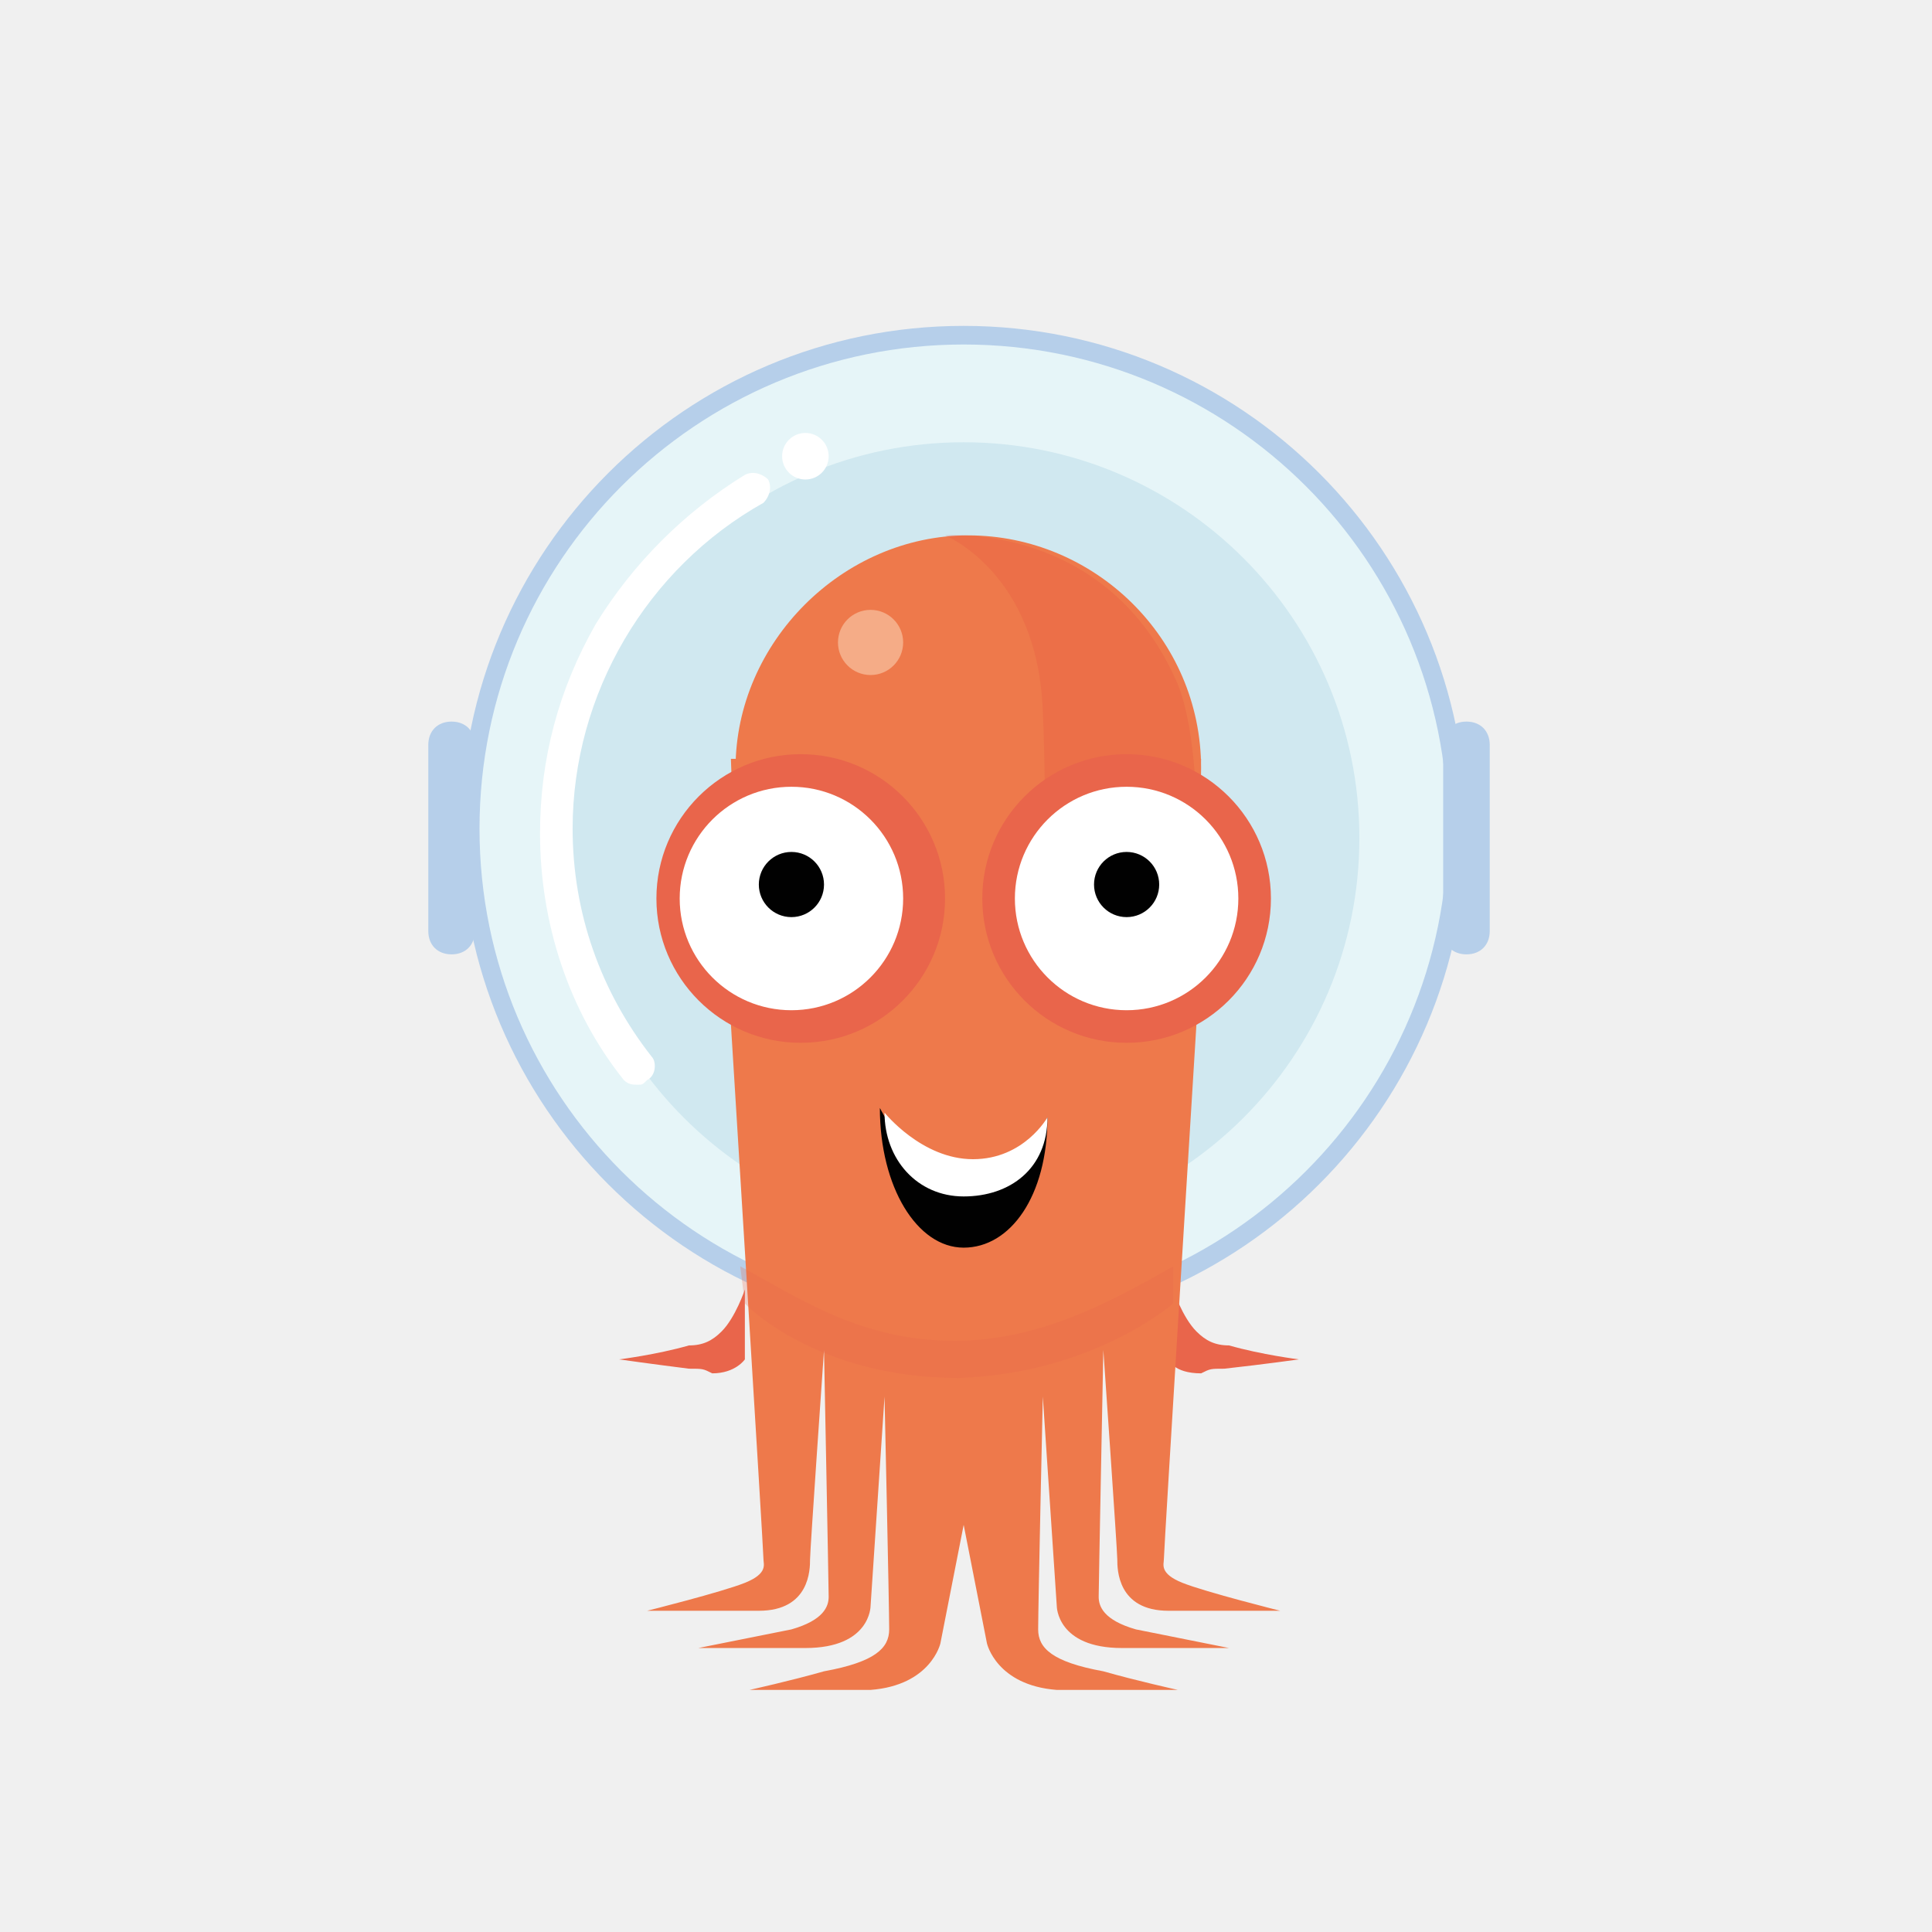
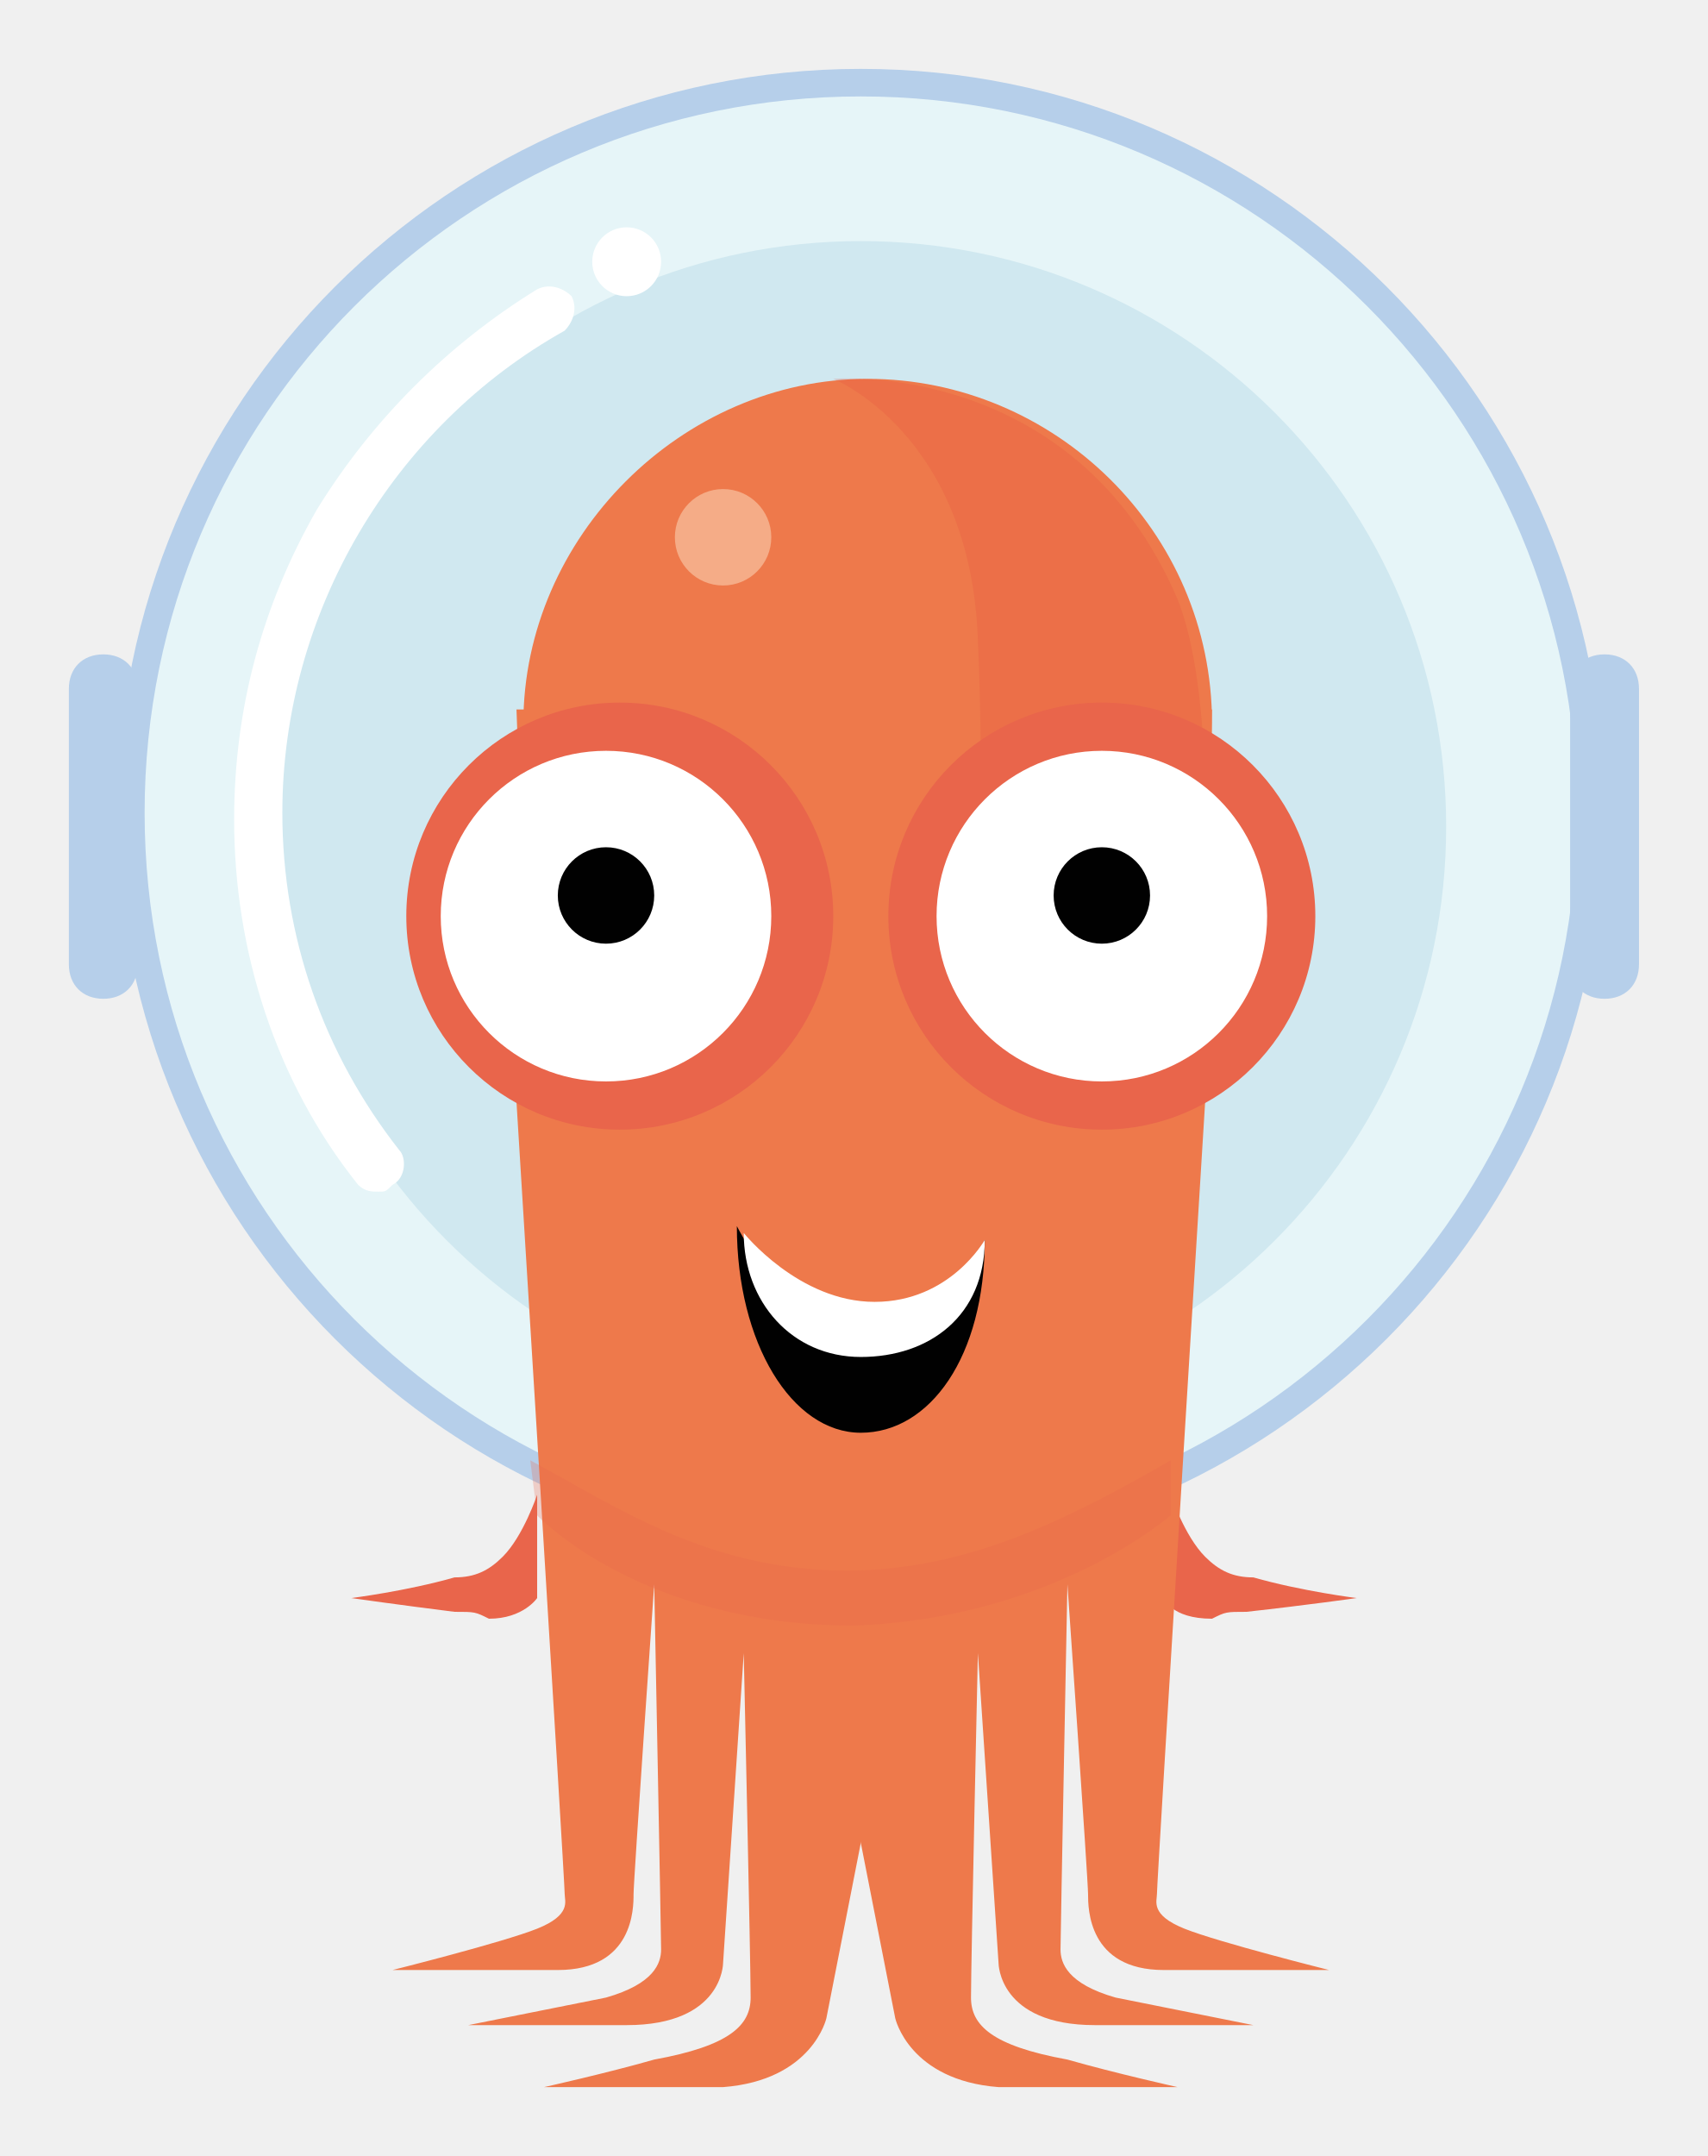
- <svg xmlns="http://www.w3.org/2000/svg" xmlns:xlink="http://www.w3.org/1999/xlink" version="1.1" id="Layer_1" x="0px" y="0px" viewBox="0 0 41.5 41.5" style="enable-background:new 0 0 41.5 41.5;" xml:space="preserve">
-   <style type="text/css">
+ <svg xmlns="http://www.w3.org/2000/svg" xmlns:xlink="http://www.w3.org/1999/xlink" version="1.1" id="Layer_1" x="0px" y="0px" viewBox="0 0 24.8 31.3" xml:space="preserve" width="24.8" height="31.3">
+   <defs id="defs192" />
+   <style type="text/css" id="style57">
	.st0{fill:#E9654B;}
	.st1{fill:#B6CFEA;}
	.st2{fill:#E6F5F8;}
	.st3{fill:#D0E8F0;}
	.st4{fill:#EE794B;}
	.st5{clip-path:url(#SVGID_2_);}
	.st6{opacity:0.22;}
	.st7{fill:#E34E3B;}
	.st8{opacity:0.5;}
	.st9{fill:#FBDFC3;}
	.st10{fill:#010101;}
	.st11{fill:#FFFFFF;}
	.st12{opacity:0.25;}
</style>
-   <g>
-     <g>
-       <g>
-         <path class="st0" d="M16,27.7c0,0-0.2,0.6-0.5,0.9c-0.2,0.2-0.4,0.3-0.7,0.3c-0.7,0.2-1.5,0.3-1.5,0.3s0.7,0.1,1.5,0.2     c0.3,0,0.3,0,0.5,0.1c0.5,0,0.7-0.3,0.7-0.3V27.7z" />
+   <g id="g187" transform="translate(-8.2,-5.999999)">
+     <g id="g67">
+       <g id="g61">
+         <path class="st0" d="m 16,27.7 c 0,0 -0.2,0.6 -0.5,0.9 -0.2,0.2 -0.4,0.3 -0.7,0.3 -0.7,0.2 -1.5,0.3 -1.5,0.3 0,0 0.7,0.1 1.5,0.2 0.3,0 0.3,0 0.5,0.1 0.5,0 0.7,-0.3 0.7,-0.3 z" id="path59" />
      </g>
-       <g>
-         <path class="st0" d="M25.2,27.7c0,0,0.2,0.6,0.5,0.9c0.2,0.2,0.4,0.3,0.7,0.3c0.7,0.2,1.5,0.3,1.5,0.3s-0.7,0.1-1.6,0.2     c-0.3,0-0.3,0-0.5,0.1c-0.6,0-0.7-0.3-0.7-0.3L25.2,27.7z" />
+       <g id="g65">
+         <path class="st0" d="m 25.2,27.7 c 0,0 0.2,0.6 0.5,0.9 0.2,0.2 0.4,0.3 0.7,0.3 0.7,0.2 1.5,0.3 1.5,0.3 0,0 -0.7,0.1 -1.6,0.2 -0.3,0 -0.3,0 -0.5,0.1 -0.6,0 -0.7,-0.3 -0.7,-0.3 z" id="path63" />
      </g>
    </g>
-     <g>
-       <g>
-         <circle class="st1" cx="20.7" cy="17.8" r="10.8" />
+     <g id="g185">
+       <g id="g71">
+         <circle class="st1" cx="20.7" cy="17.8" r="10.8" id="circle69" />
      </g>
-       <g>
-         <circle class="st2" cx="20.7" cy="17.8" r="10.4" />
+       <g id="g75">
+         <circle class="st2" cx="20.7" cy="17.8" r="10.4" id="circle73" />
      </g>
-       <g>
-         <circle class="st3" cx="20.7" cy="18" r="8.5" />
+       <g id="g79">
+         <circle class="st3" cx="20.7" cy="18" r="8.5" id="circle77" />
      </g>
      <g id="Body_1_">
-         <g>
-           <path class="st4" d="M15.7,22c0,0,0.7,11.3,0.7,11.5c0,0.1,0.1,0.3-0.4,0.5s-2.1,0.6-2.1,0.6s1.2,0,2.4,0c1.1,0,1.1-0.9,1.1-1.1      s0.3-4.5,0.3-4.5s0.1,5.1,0.1,5.3S17.7,34.8,17,35c-0.5,0.1-2,0.4-2,0.4s1.7,0,2.3,0c1.4,0,1.4-0.9,1.4-0.9L19,30      c0,0,0.1,4.5,0.1,5c0,0.4-0.3,0.7-1.4,0.9c-0.7,0.2-1.6,0.4-1.6,0.4s1.9,0,2.6,0c1.3-0.1,1.5-1,1.5-1l2.2-11.2L15.7,22z" />
+         <g id="g83">
+           <path class="st4" d="m 15.7,22 c 0,0 0.7,11.3 0.7,11.5 0,0.1 0.1,0.3 -0.4,0.5 -0.5,0.2 -2.1,0.6 -2.1,0.6 0,0 1.2,0 2.4,0 1.1,0 1.1,-0.9 1.1,-1.1 0,-0.2 0.3,-4.5 0.3,-4.5 0,0 0.1,5.1 0.1,5.3 0,0.2 -0.1,0.5 -0.8,0.7 -0.5,0.1 -2,0.4 -2,0.4 0,0 1.7,0 2.3,0 1.4,0 1.4,-0.9 1.4,-0.9 L 19,30 c 0,0 0.1,4.5 0.1,5 0,0.4 -0.3,0.7 -1.4,0.9 -0.7,0.2 -1.6,0.4 -1.6,0.4 0,0 1.9,0 2.6,0 1.3,-0.1 1.5,-1 1.5,-1 l 2.2,-11.2 z" id="path81" />
        </g>
-         <g>
-           <path class="st4" d="M25.7,22c0,0-0.7,11.3-0.7,11.5c0,0.1-0.1,0.3,0.4,0.5s2.1,0.6,2.1,0.6s-1.2,0-2.4,0      c-1.1,0-1.1-0.9-1.1-1.1S23.7,29,23.7,29s-0.1,5.1-0.1,5.3s0.1,0.5,0.8,0.7c0.5,0.1,2,0.4,2,0.4s-1.7,0-2.3,0      c-1.4,0-1.4-0.9-1.4-0.9L22.4,30c0,0-0.1,4.5-0.1,5c0,0.4,0.3,0.7,1.4,0.9c0.7,0.2,1.6,0.4,1.6,0.4s-1.9,0-2.6,0      c-1.3-0.1-1.5-1-1.5-1L19,24.1L25.7,22z" />
+         <g id="g87">
+           <path class="st4" d="m 25.7,22 c 0,0 -0.7,11.3 -0.7,11.5 0,0.1 -0.1,0.3 0.4,0.5 0.5,0.2 2.1,0.6 2.1,0.6 0,0 -1.2,0 -2.4,0 C 24,34.6 24,33.7 24,33.5 24,33.3 23.7,29 23.7,29 c 0,0 -0.1,5.1 -0.1,5.3 0,0.2 0.1,0.5 0.8,0.7 0.5,0.1 2,0.4 2,0.4 0,0 -1.7,0 -2.3,0 -1.4,0 -1.4,-0.9 -1.4,-0.9 L 22.4,30 c 0,0 -0.1,4.5 -0.1,5 0,0.4 0.3,0.7 1.4,0.9 0.7,0.2 1.6,0.4 1.6,0.4 0,0 -1.9,0 -2.6,0 -1.3,-0.1 -1.5,-1 -1.5,-1 L 19,24.1 Z" id="path85" />
        </g>
-         <g>
-           <path class="st4" d="M25.8,16.5c0,2.8-2.3,5-5,5s-5-2.3-5-5s2.3-5,5-5S25.8,13.7,25.8,16.5z" />
+         <g id="g91">
+           <path class="st4" d="m 25.8,16.5 c 0,2.8 -2.3,5 -5,5 -2.7,0 -5,-2.3 -5,-5 0,-2.7 2.3,-5 5,-5 2.7,0 5,2.2 5,5 z" id="path89" />
        </g>
-         <g>
-           <g>
-             <defs>
+         <g id="g105">
+           <g id="g103">
+             <defs id="defs94">
              <polyline id="SVGID_1_" points="25.8,16.3 25.2,30 16.2,30 15.7,16.3       " />
            </defs>
            <clipPath id="SVGID_2_">
-               <use xlink:href="#SVGID_1_" style="overflow:visible;" />
+               <use xlink:href="#SVGID_1_" style="overflow:visible" id="use96" x="0" y="0" width="100%" height="100%" />
            </clipPath>
-             <g class="st5">
-               <circle class="st4" cx="20.8" cy="19.2" r="8.9" />
+             <g class="st5" clip-path="url(#SVGID_2_)" id="g101">
+               <circle class="st4" cx="20.8" cy="19.2" r="8.9" id="circle99" />
            </g>
          </g>
        </g>
-         <g class="st6">
-           <path class="st7" d="M25.5,22c0,0,0.6-5.3-0.2-7.3c-1.5-3.5-5-3.2-5-3.2s2,0.8,2.1,3.8c0.1,2.1,0,5.2,0,5.2L25.5,22z" />
+         <g class="st6" id="g109">
+           <path class="st7" d="m 25.5,22 c 0,0 0.6,-5.3 -0.2,-7.3 -1.5,-3.5 -5,-3.2 -5,-3.2 0,0 2,0.8 2.1,3.8 0.1,2.1 0,5.2 0,5.2 z" id="path107" />
        </g>
      </g>
      <g id="Face_1_">
-         <g class="st8">
-           <g>
-             <circle class="st9" cx="18.7" cy="13.8" r="0.7" />
+         <g class="st8" id="g116">
+           <g id="g114">
+             <circle class="st9" cx="18.7" cy="13.8" r="0.7" id="circle112" />
          </g>
        </g>
-         <g>
-           <g>
-             <g>
-               <path class="st10" d="M22.5,24c0,1.7-0.8,2.8-1.8,2.8s-1.8-1.3-1.8-3c0,0,0.8,1.6,1.9,1.6S22.5,24,22.5,24z" />
+         <g id="g162">
+           <g id="g126">
+             <g id="g120">
+               <path class="st10" d="m 22.5,24 c 0,1.7 -0.8,2.8 -1.8,2.8 -1,0 -1.8,-1.3 -1.8,-3 0,0 0.8,1.6 1.9,1.6 1.1,0 1.7,-1.4 1.7,-1.4 z" id="path118" />
            </g>
-             <g>
-               <path class="st11" d="M22.5,24c0,1.1-0.8,1.7-1.8,1.7S19,24.9,19,23.9c0,0,0.8,1,1.9,1S22.5,24,22.5,24z" />
+             <g id="g124">
+               <path class="st11" d="m 22.5,24 c 0,1.1 -0.8,1.7 -1.8,1.7 -1,0 -1.7,-0.8 -1.7,-1.8 0,0 0.8,1 1.9,1 1.1,0 1.6,-0.9 1.6,-0.9 z" id="path122" />
            </g>
          </g>
-           <g>
-             <g>
-               <g>
-                 <g>
-                   <circle class="st0" cx="24.2" cy="19.3" r="3.1" />
+           <g id="g160">
+             <g id="g148">
+               <g id="g136">
+                 <g id="g130">
+                   <circle class="st0" cx="24.2" cy="19.3" r="3.1" id="circle128" />
                </g>
-                 <g>
-                   <circle class="st0" cx="17.2" cy="19.3" r="3.1" />
+                 <g id="g134">
+                   <circle class="st0" cx="17.2" cy="19.3" r="3.1" id="circle132" />
                </g>
              </g>
-               <g>
-                 <g>
-                   <circle class="st11" cx="24.2" cy="19.3" r="2.4" />
+               <g id="g146">
+                 <g id="g140">
+                   <circle class="st11" cx="24.2" cy="19.3" r="2.4" id="circle138" />
                </g>
-                 <g>
-                   <circle class="st11" cx="17" cy="19.3" r="2.4" />
+                 <g id="g144">
+                   <circle class="st11" cx="17" cy="19.3" r="2.4" id="circle142" />
                </g>
              </g>
            </g>
-             <g>
-               <g>
-                 <circle class="st10" cx="17" cy="19" r="0.7" />
+             <g id="g158">
+               <g id="g152">
+                 <circle class="st10" cx="17" cy="19" r="0.7" id="circle150" />
              </g>
-               <g>
-                 <circle class="st10" cx="24.2" cy="19" r="0.7" />
+               <g id="g156">
+                 <circle class="st10" cx="24.2" cy="19" r="0.7" id="circle154" />
              </g>
            </g>
          </g>
        </g>
      </g>
-       <g>
-         <path class="st1" d="M9.7,20.5L9.7,20.5c-0.3,0-0.5-0.2-0.5-0.5V16c0-0.3,0.2-0.5,0.5-0.5l0,0c0.3,0,0.5,0.2,0.5,0.5V20     C10.2,20.3,10,20.5,9.7,20.5z" />
+       <g id="g167">
+         <path class="st1" d="m 9.7,20.5 v 0 C 9.4,20.5 9.2,20.3 9.2,20 v -4 c 0,-0.3 0.2,-0.5 0.5,-0.5 v 0 c 0.3,0 0.5,0.2 0.5,0.5 v 4 c 0,0.3 -0.2,0.5 -0.5,0.5 z" id="path165" />
      </g>
-       <g>
-         <path class="st1" d="M31.5,20.5L31.5,20.5c-0.3,0-0.5-0.2-0.5-0.5V16c0-0.3,0.2-0.5,0.5-0.5l0,0c0.3,0,0.5,0.2,0.5,0.5V20     C32,20.3,31.8,20.5,31.5,20.5z" />
+       <g id="g171">
+         <path class="st1" d="m 31.5,20.5 v 0 C 31.2,20.5 31,20.3 31,20 v -4 c 0,-0.3 0.2,-0.5 0.5,-0.5 v 0 c 0.3,0 0.5,0.2 0.5,0.5 v 4 c 0,0.3 -0.2,0.5 -0.5,0.5 z" id="path169" />
      </g>
-       <g>
-         <circle class="st11" cx="17.3" cy="9.8" r="0.5" />
+       <g id="g175">
+         <circle class="st11" cx="17.3" cy="9.8" r="0.5" id="circle173" />
      </g>
-       <g>
-         <path class="st11" d="M13.7,23.3c-0.1,0-0.2,0-0.3-0.1c-1.2-1.5-1.8-3.4-1.8-5.3c0-1.6,0.4-3.1,1.2-4.5c0.8-1.3,1.9-2.4,3.2-3.2     c0.2-0.1,0.4,0,0.5,0.1c0.1,0.2,0,0.4-0.1,0.5c-2.5,1.4-4.1,4.1-4.1,7c0,1.8,0.6,3.5,1.7,4.9c0.1,0.1,0.1,0.4-0.1,0.5     C13.8,23.3,13.8,23.3,13.7,23.3z" />
+       <g id="g179">
+         <path class="st11" d="m 13.7,23.3 c -0.1,0 -0.2,0 -0.3,-0.1 -1.2,-1.5 -1.8,-3.4 -1.8,-5.3 0,-1.6 0.4,-3.1 1.2,-4.5 0.8,-1.3 1.9,-2.4 3.2,-3.2 0.2,-0.1 0.4,0 0.5,0.1 0.1,0.2 0,0.4 -0.1,0.5 -2.5,1.4 -4.1,4.1 -4.1,7 0,1.8 0.6,3.5 1.7,4.9 0.1,0.1 0.1,0.4 -0.1,0.5 -0.1,0.1 -0.1,0.1 -0.2,0.1 z" id="path177" />
      </g>
-       <g class="st12">
-         <path class="st0" d="M25.2,28v-0.8c-1.4,0.8-2.9,1.6-4.7,1.6c-2,0-3.3-0.9-4.6-1.6L16,28c0,0,1.5,1.6,4.6,1.6     C23.5,29.5,25.2,28,25.2,28z" />
+       <g class="st12" id="g183">
+         <path class="st0" d="m 25.2,28 v -0.8 c -1.4,0.8 -2.9,1.6 -4.7,1.6 -2,0 -3.3,-0.9 -4.6,-1.6 L 16,28 c 0,0 1.5,1.6 4.6,1.6 2.9,-0.1 4.6,-1.6 4.6,-1.6 z" id="path181" />
      </g>
    </g>
  </g>
</svg>
